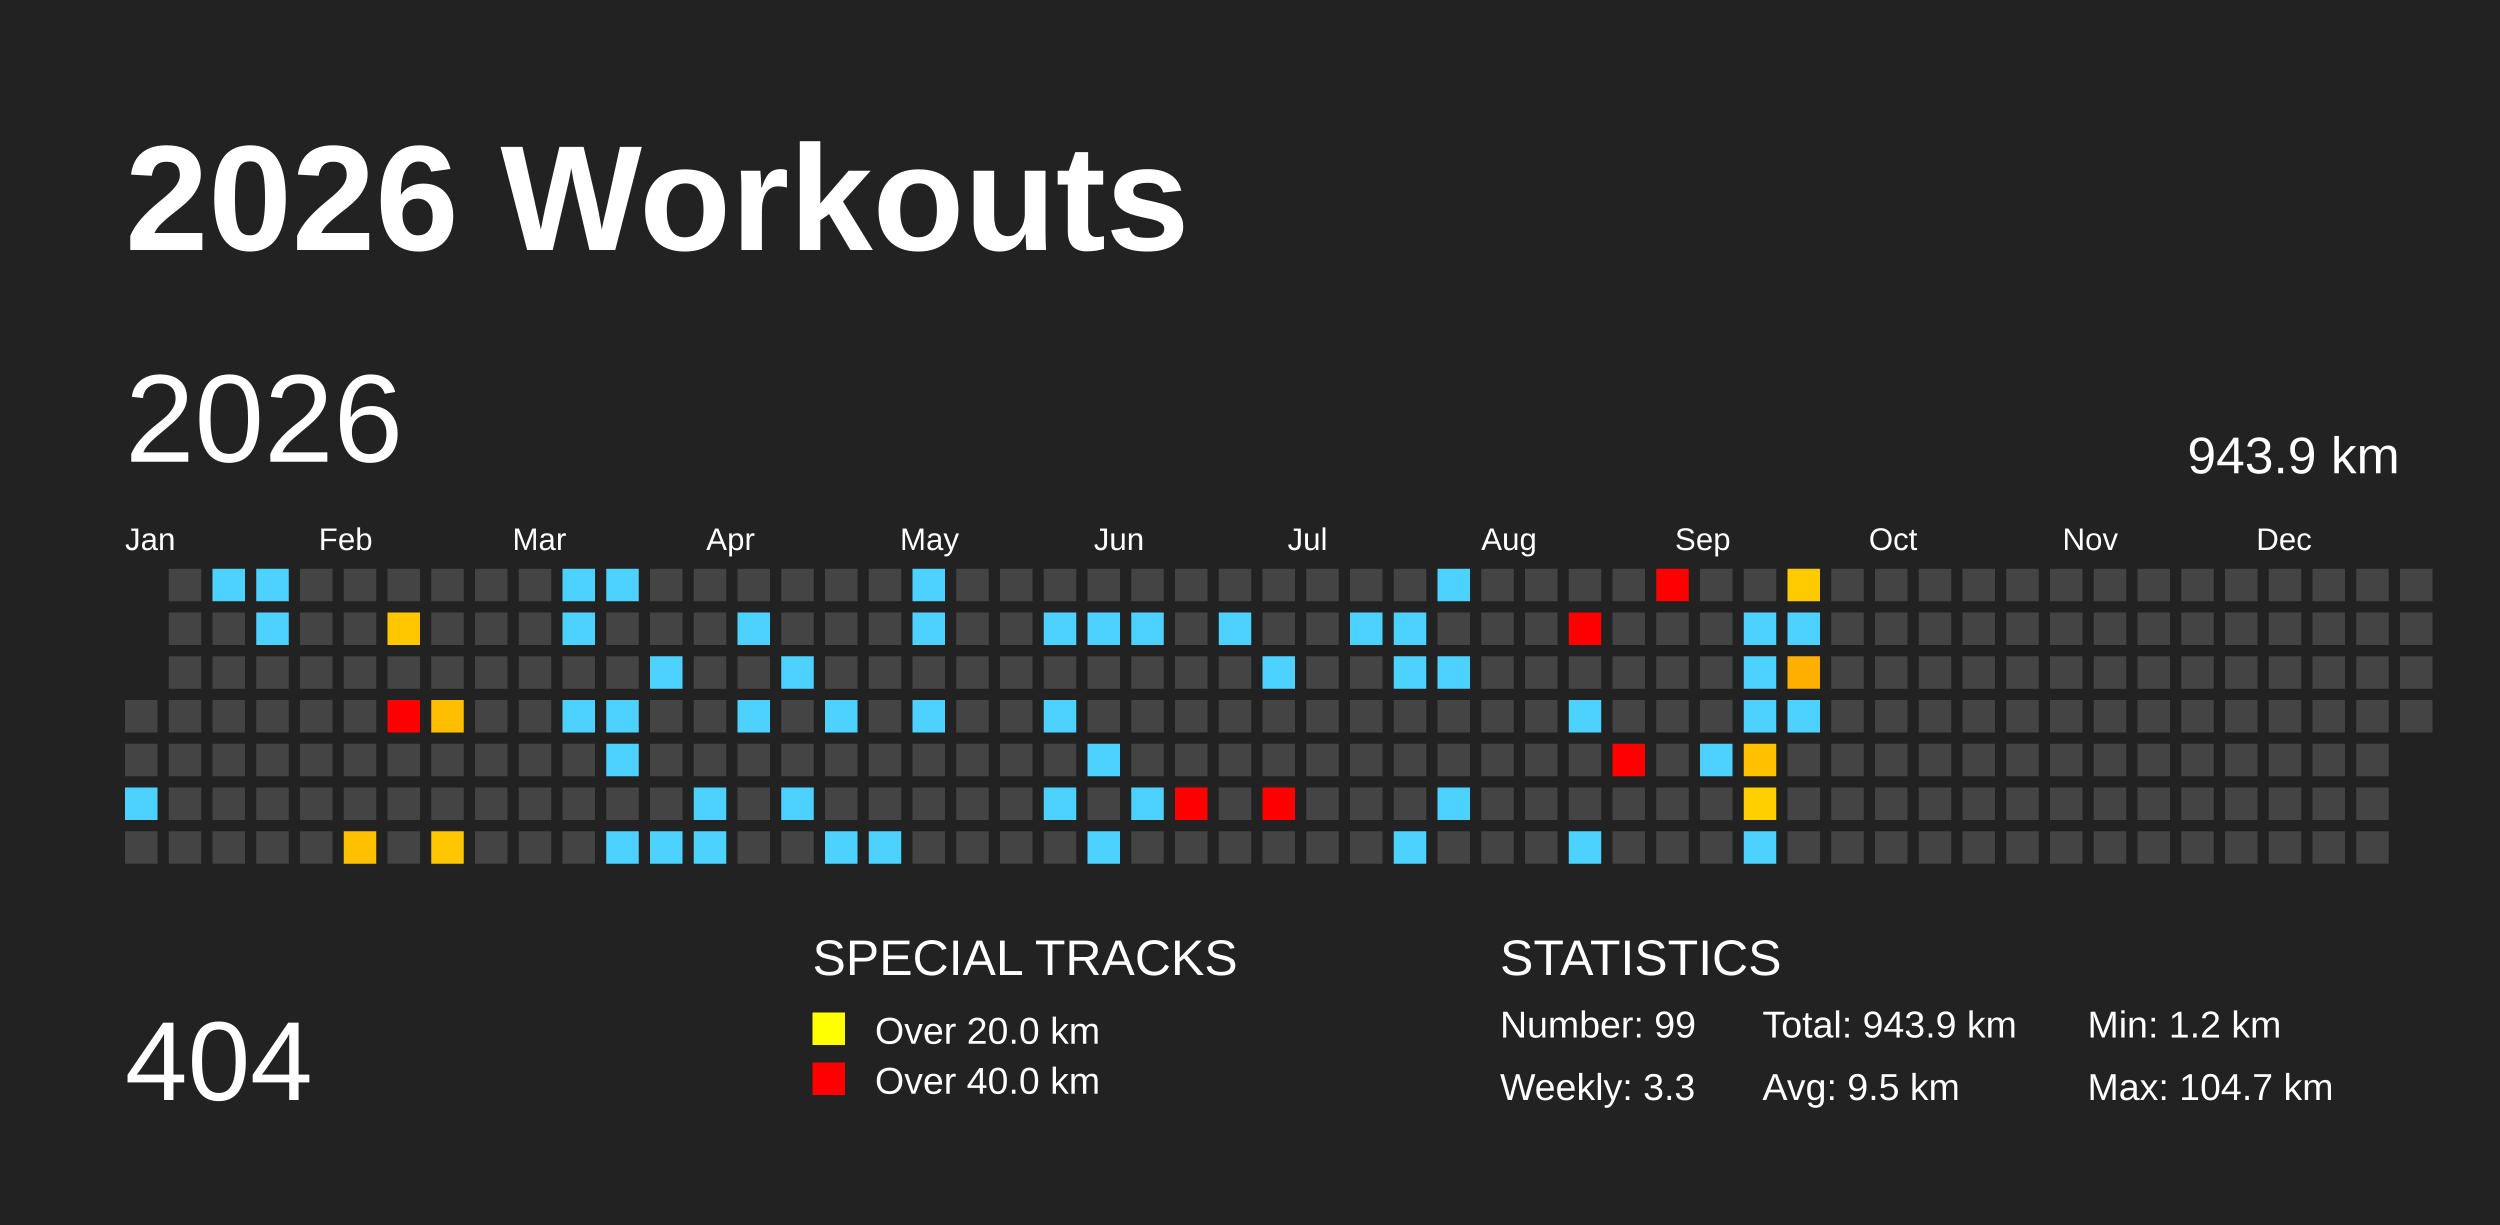
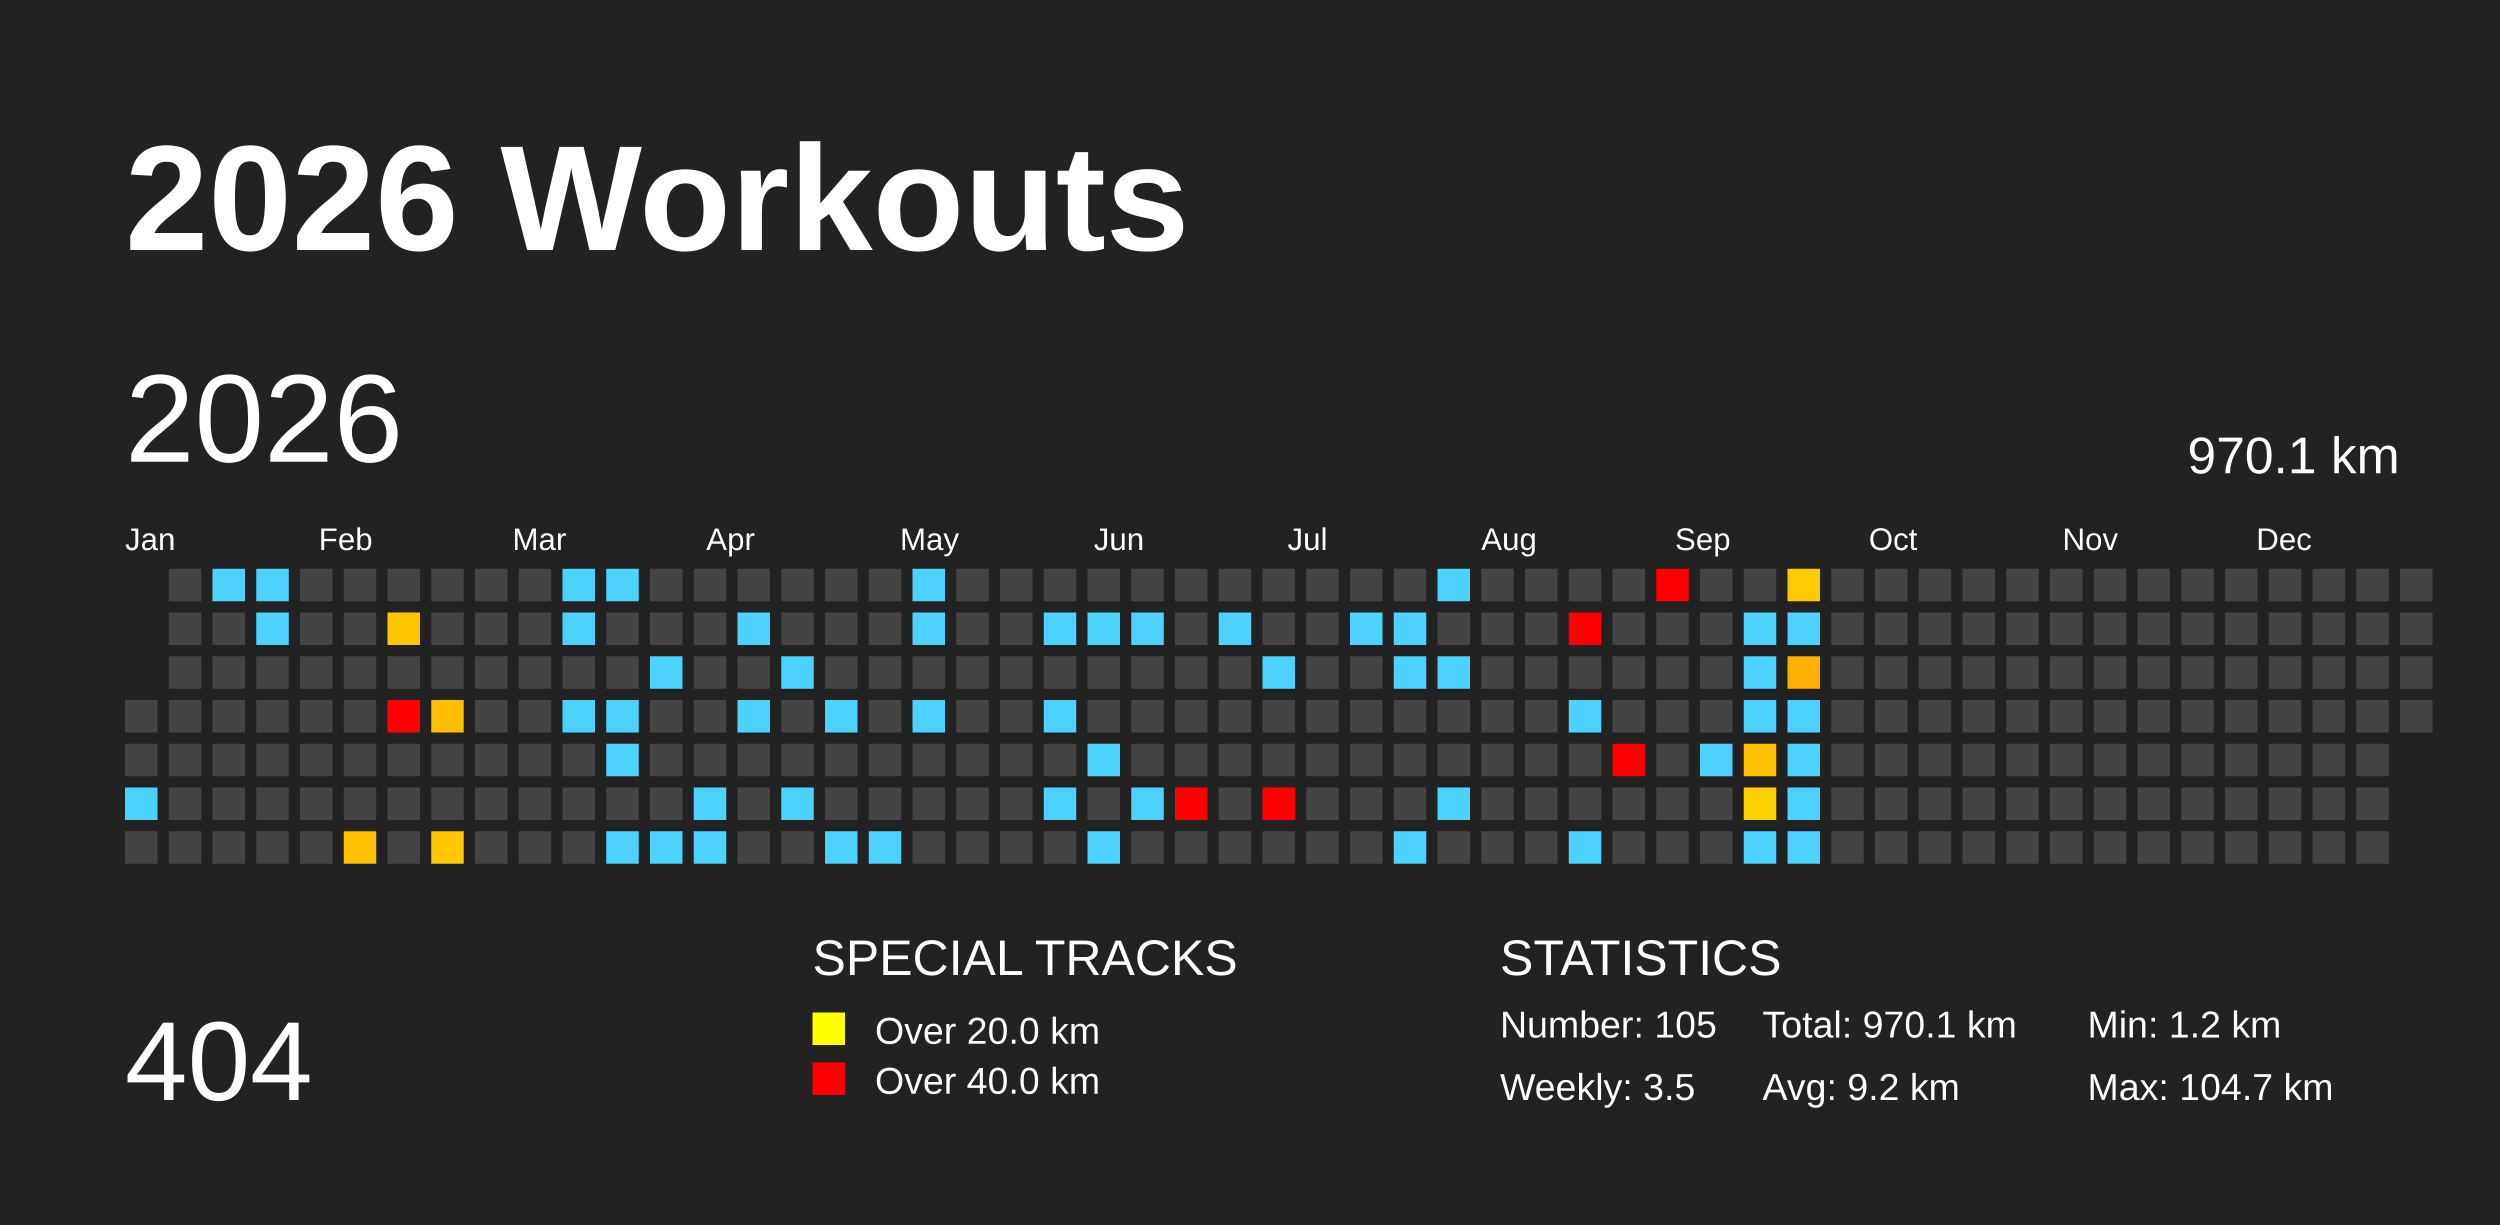
<svg xmlns="http://www.w3.org/2000/svg" baseProfile="full" height="98mm" version="1.1" viewBox="0,0,200,98" width="200mm">
  <defs>
    <pattern height="2" id="indoor-stripe" patternUnits="userSpaceOnUse" width="2">
      <line stroke="white" stroke-opacity="0.45" stroke-width="0.5" x1="0" x2="2" y1="2" y2="0" />
    </pattern>
  </defs>
  <rect fill="#222222" height="98" width="200" x="0" y="0" />
  <text fill="#FFFFFF" style="font-size:12px; font-family:Arial; font-weight:bold;" x="10" y="20">2026 Workouts</text>
  <text fill="#FFFFFF" style="font-size:9px; font-family:Arial" x="10" y="88">404</text>
  <text fill="#FFFFFF" style="font-size:4px; font-family:Arial" x="65" y="78">SPECIAL TRACKS</text>
  <rect fill="yellow" height="2.6" width="2.6" x="65" y="81" />
  <text fill="#FFFFFF" style="font-size:3px; font-family:Arial" x="70" y="83.5">Over 20.0 km</text>
  <rect fill="red" height="2.6" width="2.6" x="65" y="85" />
  <text fill="#FFFFFF" style="font-size:3px; font-family:Arial" x="70" y="87.5">Over 40.0 km</text>
  <text fill="#FFFFFF" style="font-size:4px; font-family:Arial" x="120" y="78">STATISTICS</text>
-   <text fill="#FFFFFF" style="font-size:3px; font-family:Arial" x="120" y="83">Number: 99</text>
-   <text fill="#FFFFFF" style="font-size:3px; font-family:Arial" x="120" y="88">Weekly: 3.3</text>
-   <text fill="#FFFFFF" style="font-size:3px; font-family:Arial" x="141" y="83">Total: 943.9 km</text>
-   <text fill="#FFFFFF" style="font-size:3px; font-family:Arial" x="141" y="88">Avg: 9.5 km</text>
+   <text fill="#FFFFFF" style="font-size:3px; font-family:Arial" x="120" y="83">Number: 105</text>
+   <text fill="#FFFFFF" style="font-size:3px; font-family:Arial" x="120" y="88">Weekly: 3.5</text>
+   <text fill="#FFFFFF" style="font-size:3px; font-family:Arial" x="141" y="83">Total: 970.1 km</text>
+   <text fill="#FFFFFF" style="font-size:3px; font-family:Arial" x="141" y="88">Avg: 9.2 km</text>
  <text fill="#FFFFFF" style="font-size:3px; font-family:Arial" x="167" y="83">Min: 1.2 km</text>
  <text fill="#FFFFFF" style="font-size:3px; font-family:Arial" x="167" y="88">Max: 104.7 km</text>
  <text dominant-baseline="hanging" fill="#FFFFFF" style="font-size:10.0px; font-family:Arial;" x="10" y="30">2026</text>
-   <text dominant-baseline="hanging" fill="#FFFFFF" style="font-size:4.125px; font-family:Arial;" x="175" y="35">943.9 km</text>
+   <text dominant-baseline="hanging" fill="#FFFFFF" style="font-size:4.125px; font-family:Arial;" x="175" y="35">970.1 km</text>
  <text fill="#FFFFFF" style="font-size:2.5px; font-family:Arial" x="10.0" y="44">Jan</text>
  <text fill="#FFFFFF" style="font-size:2.5px; font-family:Arial" x="25.5" y="44">Feb</text>
  <text fill="#FFFFFF" style="font-size:2.5px; font-family:Arial" x="41.0" y="44">Mar</text>
  <text fill="#FFFFFF" style="font-size:2.5px; font-family:Arial" x="56.5" y="44">Apr</text>
  <text fill="#FFFFFF" style="font-size:2.5px; font-family:Arial" x="72.0" y="44">May</text>
  <text fill="#FFFFFF" style="font-size:2.5px; font-family:Arial" x="87.5" y="44">Jun</text>
  <text fill="#FFFFFF" style="font-size:2.5px; font-family:Arial" x="103.0" y="44">Jul</text>
  <text fill="#FFFFFF" style="font-size:2.5px; font-family:Arial" x="118.5" y="44">Aug</text>
  <text fill="#FFFFFF" style="font-size:2.5px; font-family:Arial" x="134.0" y="44">Sep</text>
  <text fill="#FFFFFF" style="font-size:2.5px; font-family:Arial" x="149.5" y="44">Oct</text>
  <text fill="#FFFFFF" style="font-size:2.5px; font-family:Arial" x="165.0" y="44">Nov</text>
  <text fill="#FFFFFF" style="font-size:2.5px; font-family:Arial" x="180.5" y="44">Dec</text>
  <rect fill="#444444" height="2.6" width="2.6" x="10.0" y="56.0" />
  <rect fill="#444444" height="2.6" width="2.6" x="10.0" y="59.5" />
  <rect fill="#4dd2ff" height="2.6" width="2.6" x="10.0" y="63.0" />
  <rect fill="#444444" height="2.6" width="2.6" x="10.0" y="66.5" />
  <rect fill="#444444" height="2.6" width="2.6" x="13.5" y="45.5" />
  <rect fill="#444444" height="2.6" width="2.6" x="13.5" y="49.0" />
  <rect fill="#444444" height="2.6" width="2.6" x="13.5" y="52.5" />
  <rect fill="#444444" height="2.6" width="2.6" x="13.5" y="56.0" />
  <rect fill="#444444" height="2.6" width="2.6" x="13.5" y="59.5" />
  <rect fill="#444444" height="2.6" width="2.6" x="13.5" y="63.0" />
  <rect fill="#444444" height="2.6" width="2.6" x="13.5" y="66.5" />
  <rect fill="#4dd2ff" height="2.6" width="2.6" x="17.0" y="45.5" />
  <rect fill="#444444" height="2.6" width="2.6" x="17.0" y="49.0" />
  <rect fill="#444444" height="2.6" width="2.6" x="17.0" y="52.5" />
  <rect fill="#444444" height="2.6" width="2.6" x="17.0" y="56.0" />
  <rect fill="#444444" height="2.6" width="2.6" x="17.0" y="59.5" />
  <rect fill="#444444" height="2.6" width="2.6" x="17.0" y="63.0" />
  <rect fill="#444444" height="2.6" width="2.6" x="17.0" y="66.5" />
  <rect fill="#4dd2ff" height="2.6" width="2.6" x="20.5" y="45.5" />
  <rect fill="#4dd2ff" height="2.6" width="2.6" x="20.5" y="49.0" />
  <rect fill="#444444" height="2.6" width="2.6" x="20.5" y="52.5" />
  <rect fill="#444444" height="2.6" width="2.6" x="20.5" y="56.0" />
  <rect fill="#444444" height="2.6" width="2.6" x="20.5" y="59.5" />
  <rect fill="#444444" height="2.6" width="2.6" x="20.5" y="63.0" />
  <rect fill="#444444" height="2.6" width="2.6" x="20.5" y="66.5" />
  <rect fill="#444444" height="2.6" width="2.6" x="24.0" y="45.5" />
  <rect fill="#444444" height="2.6" width="2.6" x="24.0" y="49.0" />
  <rect fill="#444444" height="2.6" width="2.6" x="24.0" y="52.5" />
  <rect fill="#444444" height="2.6" width="2.6" x="24.0" y="56.0" />
  <rect fill="#444444" height="2.6" width="2.6" x="24.0" y="59.5" />
  <rect fill="#444444" height="2.6" width="2.6" x="24.0" y="63.0" />
  <rect fill="#444444" height="2.6" width="2.6" x="24.0" y="66.5" />
  <rect fill="#444444" height="2.6" width="2.6" x="27.5" y="45.5" />
  <rect fill="#444444" height="2.6" width="2.6" x="27.5" y="49.0" />
  <rect fill="#444444" height="2.6" width="2.6" x="27.5" y="52.5" />
  <rect fill="#444444" height="2.6" width="2.6" x="27.5" y="56.0" />
  <rect fill="#444444" height="2.6" width="2.6" x="27.5" y="59.5" />
  <rect fill="#444444" height="2.6" width="2.6" x="27.5" y="63.0" />
  <rect fill="#ffc000" height="2.6" width="2.6" x="27.5" y="66.5" />
  <rect fill="#444444" height="2.6" width="2.6" x="31.0" y="45.5" />
  <rect fill="#ffc700" height="2.6" width="2.6" x="31.0" y="49.0" />
  <rect fill="#444444" height="2.6" width="2.6" x="31.0" y="52.5" />
  <rect fill="red" height="2.6" width="2.6" x="31.0" y="56.0" />
  <rect fill="#444444" height="2.6" width="2.6" x="31.0" y="59.5" />
  <rect fill="#444444" height="2.6" width="2.6" x="31.0" y="63.0" />
  <rect fill="#444444" height="2.6" width="2.6" x="31.0" y="66.5" />
  <rect fill="#444444" height="2.6" width="2.6" x="34.5" y="45.5" />
  <rect fill="#444444" height="2.6" width="2.6" x="34.5" y="49.0" />
  <rect fill="#444444" height="2.6" width="2.6" x="34.5" y="52.5" />
  <rect fill="#ffbe00" height="2.6" width="2.6" x="34.5" y="56.0" />
  <rect fill="#444444" height="2.6" width="2.6" x="34.5" y="59.5" />
  <rect fill="#444444" height="2.6" width="2.6" x="34.5" y="63.0" />
  <rect fill="#ffc700" height="2.6" width="2.6" x="34.5" y="66.5" />
  <rect fill="#444444" height="2.6" width="2.6" x="38.0" y="45.5" />
  <rect fill="#444444" height="2.6" width="2.6" x="38.0" y="49.0" />
  <rect fill="#444444" height="2.6" width="2.6" x="38.0" y="52.5" />
  <rect fill="#444444" height="2.6" width="2.6" x="38.0" y="56.0" />
  <rect fill="#444444" height="2.6" width="2.6" x="38.0" y="59.5" />
  <rect fill="#444444" height="2.6" width="2.6" x="38.0" y="63.0" />
  <rect fill="#444444" height="2.6" width="2.6" x="38.0" y="66.5" />
  <rect fill="#444444" height="2.6" width="2.6" x="41.5" y="45.5" />
  <rect fill="#444444" height="2.6" width="2.6" x="41.5" y="49.0" />
  <rect fill="#444444" height="2.6" width="2.6" x="41.5" y="52.5" />
  <rect fill="#444444" height="2.6" width="2.6" x="41.5" y="56.0" />
  <rect fill="#444444" height="2.6" width="2.6" x="41.5" y="59.5" />
  <rect fill="#444444" height="2.6" width="2.6" x="41.5" y="63.0" />
  <rect fill="#444444" height="2.6" width="2.6" x="41.5" y="66.5" />
  <rect fill="#4dd2ff" height="2.6" width="2.6" x="45.0" y="45.5" />
  <rect fill="#4dd2ff" height="2.6" width="2.6" x="45.0" y="49.0" />
  <rect fill="#444444" height="2.6" width="2.6" x="45.0" y="52.5" />
  <rect fill="#4dd2ff" height="2.6" width="2.6" x="45.0" y="56.0" />
  <rect fill="#444444" height="2.6" width="2.6" x="45.0" y="59.5" />
  <rect fill="#444444" height="2.6" width="2.6" x="45.0" y="63.0" />
  <rect fill="#444444" height="2.6" width="2.6" x="45.0" y="66.5" />
  <rect fill="#4dd2ff" height="2.6" width="2.6" x="48.5" y="45.5" />
  <rect fill="#444444" height="2.6" width="2.6" x="48.5" y="49.0" />
  <rect fill="#444444" height="2.6" width="2.6" x="48.5" y="52.5" />
  <rect fill="#4dd2ff" height="2.6" width="2.6" x="48.5" y="56.0" />
  <rect fill="#4dd2ff" height="2.6" width="2.6" x="48.5" y="59.5" />
  <rect fill="#444444" height="2.6" width="2.6" x="48.5" y="63.0" />
  <rect fill="#4dd2ff" height="2.6" width="2.6" x="48.5" y="66.5" />
  <rect fill="#444444" height="2.6" width="2.6" x="52.0" y="45.5" />
  <rect fill="#444444" height="2.6" width="2.6" x="52.0" y="49.0" />
  <rect fill="#4dd2ff" height="2.6" width="2.6" x="52.0" y="52.5" />
  <rect fill="#444444" height="2.6" width="2.6" x="52.0" y="56.0" />
  <rect fill="#444444" height="2.6" width="2.6" x="52.0" y="59.5" />
  <rect fill="#444444" height="2.6" width="2.6" x="52.0" y="63.0" />
  <rect fill="#4dd2ff" height="2.6" width="2.6" x="52.0" y="66.5" />
  <rect fill="#444444" height="2.6" width="2.6" x="55.5" y="45.5" />
  <rect fill="#444444" height="2.6" width="2.6" x="55.5" y="49.0" />
  <rect fill="#444444" height="2.6" width="2.6" x="55.5" y="52.5" />
  <rect fill="#444444" height="2.6" width="2.6" x="55.5" y="56.0" />
  <rect fill="#444444" height="2.6" width="2.6" x="55.5" y="59.5" />
  <rect fill="#4dd2ff" height="2.6" width="2.6" x="55.5" y="63.0" />
  <rect fill="#4dd2ff" height="2.6" width="2.6" x="55.5" y="66.5" />
  <rect fill="#444444" height="2.6" width="2.6" x="59.0" y="45.5" />
  <rect fill="#4dd2ff" height="2.6" width="2.6" x="59.0" y="49.0" />
  <rect fill="#444444" height="2.6" width="2.6" x="59.0" y="52.5" />
  <rect fill="#4dd2ff" height="2.6" width="2.6" x="59.0" y="56.0" />
  <rect fill="#444444" height="2.6" width="2.6" x="59.0" y="59.5" />
  <rect fill="#444444" height="2.6" width="2.6" x="59.0" y="63.0" />
  <rect fill="#444444" height="2.6" width="2.6" x="59.0" y="66.5" />
  <rect fill="#444444" height="2.6" width="2.6" x="62.5" y="45.5" />
  <rect fill="#444444" height="2.6" width="2.6" x="62.5" y="49.0" />
  <rect fill="#4dd2ff" height="2.6" width="2.6" x="62.5" y="52.5" />
  <rect fill="#444444" height="2.6" width="2.6" x="62.5" y="56.0" />
  <rect fill="#444444" height="2.6" width="2.6" x="62.5" y="59.5" />
  <rect fill="#4dd2ff" height="2.6" width="2.6" x="62.5" y="63.0" />
  <rect fill="#444444" height="2.6" width="2.6" x="62.5" y="66.5" />
  <rect fill="#444444" height="2.6" width="2.6" x="66.0" y="45.5" />
  <rect fill="#444444" height="2.6" width="2.6" x="66.0" y="49.0" />
  <rect fill="#444444" height="2.6" width="2.6" x="66.0" y="52.5" />
  <rect fill="#4dd2ff" height="2.6" width="2.6" x="66.0" y="56.0" />
  <rect fill="#444444" height="2.6" width="2.6" x="66.0" y="59.5" />
  <rect fill="#444444" height="2.6" width="2.6" x="66.0" y="63.0" />
  <rect fill="#4dd2ff" height="2.6" width="2.6" x="66.0" y="66.5" />
  <rect fill="#444444" height="2.6" width="2.6" x="69.5" y="45.5" />
  <rect fill="#444444" height="2.6" width="2.6" x="69.5" y="49.0" />
  <rect fill="#444444" height="2.6" width="2.6" x="69.5" y="52.5" />
  <rect fill="#444444" height="2.6" width="2.6" x="69.5" y="56.0" />
  <rect fill="#444444" height="2.6" width="2.6" x="69.5" y="59.5" />
  <rect fill="#444444" height="2.6" width="2.6" x="69.5" y="63.0" />
  <rect fill="#4dd2ff" height="2.6" width="2.6" x="69.5" y="66.5" />
  <rect fill="#4dd2ff" height="2.6" width="2.6" x="73.0" y="45.5" />
  <rect fill="#4dd2ff" height="2.6" width="2.6" x="73.0" y="49.0" />
  <rect fill="#444444" height="2.6" width="2.6" x="73.0" y="52.5" />
  <rect fill="#4dd2ff" height="2.6" width="2.6" x="73.0" y="56.0" />
  <rect fill="#444444" height="2.6" width="2.6" x="73.0" y="59.5" />
  <rect fill="#444444" height="2.6" width="2.6" x="73.0" y="63.0" />
  <rect fill="#444444" height="2.6" width="2.6" x="73.0" y="66.5" />
  <rect fill="#444444" height="2.6" width="2.6" x="76.5" y="45.5" />
  <rect fill="#444444" height="2.6" width="2.6" x="76.5" y="49.0" />
  <rect fill="#444444" height="2.6" width="2.6" x="76.5" y="52.5" />
  <rect fill="#444444" height="2.6" width="2.6" x="76.5" y="56.0" />
  <rect fill="#444444" height="2.6" width="2.6" x="76.5" y="59.5" />
  <rect fill="#444444" height="2.6" width="2.6" x="76.5" y="63.0" />
  <rect fill="#444444" height="2.6" width="2.6" x="76.5" y="66.5" />
  <rect fill="#444444" height="2.6" width="2.6" x="80.0" y="45.5" />
  <rect fill="#444444" height="2.6" width="2.6" x="80.0" y="49.0" />
  <rect fill="#444444" height="2.6" width="2.6" x="80.0" y="52.5" />
  <rect fill="#444444" height="2.6" width="2.6" x="80.0" y="56.0" />
  <rect fill="#444444" height="2.6" width="2.6" x="80.0" y="59.5" />
  <rect fill="#444444" height="2.6" width="2.6" x="80.0" y="63.0" />
  <rect fill="#444444" height="2.6" width="2.6" x="80.0" y="66.5" />
  <rect fill="#444444" height="2.6" width="2.6" x="83.5" y="45.5" />
  <rect fill="#4dd2ff" height="2.6" width="2.6" x="83.5" y="49.0" />
  <rect fill="#444444" height="2.6" width="2.6" x="83.5" y="52.5" />
  <rect fill="#4dd2ff" height="2.6" width="2.6" x="83.5" y="56.0" />
  <rect fill="#444444" height="2.6" width="2.6" x="83.5" y="59.5" />
  <rect fill="#4dd2ff" height="2.6" width="2.6" x="83.5" y="63.0" />
  <rect fill="#444444" height="2.6" width="2.6" x="83.5" y="66.5" />
  <rect fill="#444444" height="2.6" width="2.6" x="87.0" y="45.5" />
  <rect fill="#4dd2ff" height="2.6" width="2.6" x="87.0" y="49.0" />
  <rect fill="#444444" height="2.6" width="2.6" x="87.0" y="52.5" />
  <rect fill="#444444" height="2.6" width="2.6" x="87.0" y="56.0" />
  <rect fill="#4dd2ff" height="2.6" width="2.6" x="87.0" y="59.5" />
  <rect fill="#444444" height="2.6" width="2.6" x="87.0" y="63.0" />
  <rect fill="#4dd2ff" height="2.6" width="2.6" x="87.0" y="66.5" />
  <rect fill="#444444" height="2.6" width="2.6" x="90.5" y="45.5" />
  <rect fill="#4dd2ff" height="2.6" width="2.6" x="90.5" y="49.0" />
  <rect fill="#444444" height="2.6" width="2.6" x="90.5" y="52.5" />
  <rect fill="#444444" height="2.6" width="2.6" x="90.5" y="56.0" />
  <rect fill="#444444" height="2.6" width="2.6" x="90.5" y="59.5" />
  <rect fill="#4dd2ff" height="2.6" width="2.6" x="90.5" y="63.0" />
  <rect fill="#444444" height="2.6" width="2.6" x="90.5" y="66.5" />
  <rect fill="#444444" height="2.6" width="2.6" x="94.0" y="45.5" />
  <rect fill="#444444" height="2.6" width="2.6" x="94.0" y="49.0" />
  <rect fill="#444444" height="2.6" width="2.6" x="94.0" y="52.5" />
  <rect fill="#444444" height="2.6" width="2.6" x="94.0" y="56.0" />
  <rect fill="#444444" height="2.6" width="2.6" x="94.0" y="59.5" />
  <rect fill="red" height="2.6" width="2.6" x="94.0" y="63.0" />
  <rect fill="#444444" height="2.6" width="2.6" x="94.0" y="66.5" />
  <rect fill="#444444" height="2.6" width="2.6" x="97.5" y="45.5" />
  <rect fill="#4dd2ff" height="2.6" width="2.6" x="97.5" y="49.0" />
  <rect fill="#444444" height="2.6" width="2.6" x="97.5" y="52.5" />
  <rect fill="#444444" height="2.6" width="2.6" x="97.5" y="56.0" />
  <rect fill="#444444" height="2.6" width="2.6" x="97.5" y="59.5" />
  <rect fill="#444444" height="2.6" width="2.6" x="97.5" y="63.0" />
  <rect fill="#444444" height="2.6" width="2.6" x="97.5" y="66.5" />
  <rect fill="#444444" height="2.6" width="2.6" x="101.0" y="45.5" />
  <rect fill="#444444" height="2.6" width="2.6" x="101.0" y="49.0" />
  <rect fill="#4dd2ff" height="2.6" width="2.6" x="101.0" y="52.5" />
  <rect fill="#444444" height="2.6" width="2.6" x="101.0" y="56.0" />
  <rect fill="#444444" height="2.6" width="2.6" x="101.0" y="59.5" />
  <rect fill="red" height="2.6" width="2.6" x="101.0" y="63.0" />
  <rect fill="#444444" height="2.6" width="2.6" x="101.0" y="66.5" />
  <rect fill="#444444" height="2.6" width="2.6" x="104.5" y="45.5" />
  <rect fill="#444444" height="2.6" width="2.6" x="104.5" y="49.0" />
  <rect fill="#444444" height="2.6" width="2.6" x="104.5" y="52.5" />
  <rect fill="#444444" height="2.6" width="2.6" x="104.5" y="56.0" />
  <rect fill="#444444" height="2.6" width="2.6" x="104.5" y="59.5" />
  <rect fill="#444444" height="2.6" width="2.6" x="104.5" y="63.0" />
  <rect fill="#444444" height="2.6" width="2.6" x="104.5" y="66.5" />
  <rect fill="#444444" height="2.6" width="2.6" x="108.0" y="45.5" />
  <rect fill="#4dd2ff" height="2.6" width="2.6" x="108.0" y="49.0" />
  <rect fill="#444444" height="2.6" width="2.6" x="108.0" y="52.5" />
  <rect fill="#444444" height="2.6" width="2.6" x="108.0" y="56.0" />
  <rect fill="#444444" height="2.6" width="2.6" x="108.0" y="59.5" />
  <rect fill="#444444" height="2.6" width="2.6" x="108.0" y="63.0" />
  <rect fill="#444444" height="2.6" width="2.6" x="108.0" y="66.5" />
  <rect fill="#444444" height="2.6" width="2.6" x="111.5" y="45.5" />
  <rect fill="#4dd2ff" height="2.6" width="2.6" x="111.5" y="49.0" />
  <rect fill="#4dd2ff" height="2.6" width="2.6" x="111.5" y="52.5" />
  <rect fill="#444444" height="2.6" width="2.6" x="111.5" y="56.0" />
  <rect fill="#444444" height="2.6" width="2.6" x="111.5" y="59.5" />
  <rect fill="#444444" height="2.6" width="2.6" x="111.5" y="63.0" />
  <rect fill="#4dd2ff" height="2.6" width="2.6" x="111.5" y="66.5" />
  <rect fill="#4dd2ff" height="2.6" width="2.6" x="115.0" y="45.5" />
  <rect fill="#444444" height="2.6" width="2.6" x="115.0" y="49.0" />
  <rect fill="#4dd2ff" height="2.6" width="2.6" x="115.0" y="52.5" />
  <rect fill="#444444" height="2.6" width="2.6" x="115.0" y="56.0" />
  <rect fill="#444444" height="2.6" width="2.6" x="115.0" y="59.5" />
  <rect fill="#4dd2ff" height="2.6" width="2.6" x="115.0" y="63.0" />
  <rect fill="#444444" height="2.6" width="2.6" x="115.0" y="66.5" />
  <rect fill="#444444" height="2.6" width="2.6" x="118.5" y="45.5" />
  <rect fill="#444444" height="2.6" width="2.6" x="118.5" y="49.0" />
  <rect fill="#444444" height="2.6" width="2.6" x="118.5" y="52.5" />
  <rect fill="#444444" height="2.6" width="2.6" x="118.5" y="56.0" />
  <rect fill="#444444" height="2.6" width="2.6" x="118.5" y="59.5" />
  <rect fill="#444444" height="2.6" width="2.6" x="118.5" y="63.0" />
  <rect fill="#444444" height="2.6" width="2.6" x="118.5" y="66.5" />
  <rect fill="#444444" height="2.6" width="2.6" x="122.0" y="45.5" />
  <rect fill="#444444" height="2.6" width="2.6" x="122.0" y="49.0" />
  <rect fill="#444444" height="2.6" width="2.6" x="122.0" y="52.5" />
  <rect fill="#444444" height="2.6" width="2.6" x="122.0" y="56.0" />
  <rect fill="#444444" height="2.6" width="2.6" x="122.0" y="59.5" />
  <rect fill="#444444" height="2.6" width="2.6" x="122.0" y="63.0" />
  <rect fill="#444444" height="2.6" width="2.6" x="122.0" y="66.5" />
  <rect fill="#444444" height="2.6" width="2.6" x="125.5" y="45.5" />
  <rect fill="red" height="2.6" width="2.6" x="125.5" y="49.0" />
  <rect fill="#444444" height="2.6" width="2.6" x="125.5" y="52.5" />
  <rect fill="#4dd2ff" height="2.6" width="2.6" x="125.5" y="56.0" />
  <rect fill="#444444" height="2.6" width="2.6" x="125.5" y="59.5" />
  <rect fill="#444444" height="2.6" width="2.6" x="125.5" y="63.0" />
  <rect fill="#4dd2ff" height="2.6" width="2.6" x="125.5" y="66.5" />
  <rect fill="#444444" height="2.6" width="2.6" x="129.0" y="45.5" />
  <rect fill="#444444" height="2.6" width="2.6" x="129.0" y="49.0" />
  <rect fill="#444444" height="2.6" width="2.6" x="129.0" y="52.5" />
  <rect fill="#444444" height="2.6" width="2.6" x="129.0" y="56.0" />
  <rect fill="red" height="2.6" width="2.6" x="129.0" y="59.5" />
  <rect fill="#444444" height="2.6" width="2.6" x="129.0" y="63.0" />
  <rect fill="#444444" height="2.6" width="2.6" x="129.0" y="66.5" />
  <rect fill="red" height="2.6" width="2.6" x="132.5" y="45.5" />
  <rect fill="#444444" height="2.6" width="2.6" x="132.5" y="49.0" />
  <rect fill="#444444" height="2.6" width="2.6" x="132.5" y="52.5" />
  <rect fill="#444444" height="2.6" width="2.6" x="132.5" y="56.0" />
  <rect fill="#444444" height="2.6" width="2.6" x="132.5" y="59.5" />
  <rect fill="#444444" height="2.6" width="2.6" x="132.5" y="63.0" />
  <rect fill="#444444" height="2.6" width="2.6" x="132.5" y="66.5" />
  <rect fill="#444444" height="2.6" width="2.6" x="136.0" y="45.5" />
  <rect fill="#444444" height="2.6" width="2.6" x="136.0" y="49.0" />
  <rect fill="#444444" height="2.6" width="2.6" x="136.0" y="52.5" />
  <rect fill="#444444" height="2.6" width="2.6" x="136.0" y="56.0" />
  <rect fill="#4dd2ff" height="2.6" width="2.6" x="136.0" y="59.5" />
  <rect fill="#444444" height="2.6" width="2.6" x="136.0" y="63.0" />
  <rect fill="#444444" height="2.6" width="2.6" x="136.0" y="66.5" />
  <rect fill="#444444" height="2.6" width="2.6" x="139.5" y="45.5" />
  <rect fill="#4dd2ff" height="2.6" width="2.6" x="139.5" y="49.0" />
  <rect fill="#4dd2ff" height="2.6" width="2.6" x="139.5" y="52.5" />
  <rect fill="#4dd2ff" height="2.6" width="2.6" x="139.5" y="56.0" />
  <rect fill="#ffc000" height="2.6" width="2.6" x="139.5" y="59.5" />
  <rect fill="#ffd000" height="2.6" width="2.6" x="139.5" y="63.0" />
  <rect fill="#4dd2ff" height="2.6" width="2.6" x="139.5" y="66.5" />
  <rect fill="#ffcb00" height="2.6" width="2.6" x="143.0" y="45.5" />
  <rect fill="#4dd2ff" height="2.6" width="2.6" x="143.0" y="49.0" />
  <rect fill="#ffaf00" height="2.6" width="2.6" x="143.0" y="52.5" />
  <rect fill="#4dd2ff" height="2.6" width="2.6" x="143.0" y="56.0" />
-   <rect fill="#444444" height="2.6" width="2.6" x="143.0" y="59.5" />
-   <rect fill="#444444" height="2.6" width="2.6" x="143.0" y="63.0" />
-   <rect fill="#444444" height="2.6" width="2.6" x="143.0" y="66.5" />
+   <rect fill="#4dd2ff" height="2.6" width="2.6" x="143.0" y="59.5" />
+   <rect fill="#4dd2ff" height="2.6" width="2.6" x="143.0" y="63.0" />
+   <rect fill="#4dd2ff" height="2.6" width="2.6" x="143.0" y="66.5" />
  <rect fill="#444444" height="2.6" width="2.6" x="146.5" y="45.5" />
  <rect fill="#444444" height="2.6" width="2.6" x="146.5" y="49.0" />
  <rect fill="#444444" height="2.6" width="2.6" x="146.5" y="52.5" />
  <rect fill="#444444" height="2.6" width="2.6" x="146.5" y="56.0" />
  <rect fill="#444444" height="2.6" width="2.6" x="146.5" y="59.5" />
  <rect fill="#444444" height="2.6" width="2.6" x="146.5" y="63.0" />
  <rect fill="#444444" height="2.6" width="2.6" x="146.5" y="66.5" />
  <rect fill="#444444" height="2.6" width="2.6" x="150.0" y="45.5" />
  <rect fill="#444444" height="2.6" width="2.6" x="150.0" y="49.0" />
  <rect fill="#444444" height="2.6" width="2.6" x="150.0" y="52.5" />
  <rect fill="#444444" height="2.6" width="2.6" x="150.0" y="56.0" />
  <rect fill="#444444" height="2.6" width="2.6" x="150.0" y="59.5" />
  <rect fill="#444444" height="2.6" width="2.6" x="150.0" y="63.0" />
  <rect fill="#444444" height="2.6" width="2.6" x="150.0" y="66.5" />
  <rect fill="#444444" height="2.6" width="2.6" x="153.5" y="45.5" />
  <rect fill="#444444" height="2.6" width="2.6" x="153.5" y="49.0" />
  <rect fill="#444444" height="2.6" width="2.6" x="153.5" y="52.5" />
  <rect fill="#444444" height="2.6" width="2.6" x="153.5" y="56.0" />
  <rect fill="#444444" height="2.6" width="2.6" x="153.5" y="59.5" />
  <rect fill="#444444" height="2.6" width="2.6" x="153.5" y="63.0" />
  <rect fill="#444444" height="2.6" width="2.6" x="153.5" y="66.5" />
  <rect fill="#444444" height="2.6" width="2.6" x="157.0" y="45.5" />
  <rect fill="#444444" height="2.6" width="2.6" x="157.0" y="49.0" />
  <rect fill="#444444" height="2.6" width="2.6" x="157.0" y="52.5" />
  <rect fill="#444444" height="2.6" width="2.6" x="157.0" y="56.0" />
  <rect fill="#444444" height="2.6" width="2.6" x="157.0" y="59.5" />
  <rect fill="#444444" height="2.6" width="2.6" x="157.0" y="63.0" />
  <rect fill="#444444" height="2.6" width="2.6" x="157.0" y="66.5" />
  <rect fill="#444444" height="2.6" width="2.6" x="160.5" y="45.5" />
  <rect fill="#444444" height="2.6" width="2.6" x="160.5" y="49.0" />
  <rect fill="#444444" height="2.6" width="2.6" x="160.5" y="52.5" />
  <rect fill="#444444" height="2.6" width="2.6" x="160.5" y="56.0" />
  <rect fill="#444444" height="2.6" width="2.6" x="160.5" y="59.5" />
  <rect fill="#444444" height="2.6" width="2.6" x="160.5" y="63.0" />
  <rect fill="#444444" height="2.6" width="2.6" x="160.5" y="66.5" />
  <rect fill="#444444" height="2.6" width="2.6" x="164.0" y="45.5" />
  <rect fill="#444444" height="2.6" width="2.6" x="164.0" y="49.0" />
  <rect fill="#444444" height="2.6" width="2.6" x="164.0" y="52.5" />
  <rect fill="#444444" height="2.6" width="2.6" x="164.0" y="56.0" />
  <rect fill="#444444" height="2.6" width="2.6" x="164.0" y="59.5" />
  <rect fill="#444444" height="2.6" width="2.6" x="164.0" y="63.0" />
  <rect fill="#444444" height="2.6" width="2.6" x="164.0" y="66.5" />
  <rect fill="#444444" height="2.6" width="2.6" x="167.5" y="45.5" />
  <rect fill="#444444" height="2.6" width="2.6" x="167.5" y="49.0" />
  <rect fill="#444444" height="2.6" width="2.6" x="167.5" y="52.5" />
  <rect fill="#444444" height="2.6" width="2.6" x="167.5" y="56.0" />
  <rect fill="#444444" height="2.6" width="2.6" x="167.5" y="59.5" />
  <rect fill="#444444" height="2.6" width="2.6" x="167.5" y="63.0" />
  <rect fill="#444444" height="2.6" width="2.6" x="167.5" y="66.5" />
  <rect fill="#444444" height="2.6" width="2.6" x="171.0" y="45.5" />
  <rect fill="#444444" height="2.6" width="2.6" x="171.0" y="49.0" />
  <rect fill="#444444" height="2.6" width="2.6" x="171.0" y="52.5" />
  <rect fill="#444444" height="2.6" width="2.6" x="171.0" y="56.0" />
  <rect fill="#444444" height="2.6" width="2.6" x="171.0" y="59.5" />
  <rect fill="#444444" height="2.6" width="2.6" x="171.0" y="63.0" />
  <rect fill="#444444" height="2.6" width="2.6" x="171.0" y="66.5" />
  <rect fill="#444444" height="2.6" width="2.6" x="174.5" y="45.5" />
  <rect fill="#444444" height="2.6" width="2.6" x="174.5" y="49.0" />
  <rect fill="#444444" height="2.6" width="2.6" x="174.5" y="52.5" />
  <rect fill="#444444" height="2.6" width="2.6" x="174.5" y="56.0" />
  <rect fill="#444444" height="2.6" width="2.6" x="174.5" y="59.5" />
  <rect fill="#444444" height="2.6" width="2.6" x="174.5" y="63.0" />
  <rect fill="#444444" height="2.6" width="2.6" x="174.5" y="66.5" />
  <rect fill="#444444" height="2.6" width="2.6" x="178.0" y="45.5" />
  <rect fill="#444444" height="2.6" width="2.6" x="178.0" y="49.0" />
  <rect fill="#444444" height="2.6" width="2.6" x="178.0" y="52.5" />
  <rect fill="#444444" height="2.6" width="2.6" x="178.0" y="56.0" />
  <rect fill="#444444" height="2.6" width="2.6" x="178.0" y="59.5" />
  <rect fill="#444444" height="2.6" width="2.6" x="178.0" y="63.0" />
  <rect fill="#444444" height="2.6" width="2.6" x="178.0" y="66.5" />
  <rect fill="#444444" height="2.6" width="2.6" x="181.5" y="45.5" />
  <rect fill="#444444" height="2.6" width="2.6" x="181.5" y="49.0" />
  <rect fill="#444444" height="2.6" width="2.6" x="181.5" y="52.5" />
  <rect fill="#444444" height="2.6" width="2.6" x="181.5" y="56.0" />
  <rect fill="#444444" height="2.6" width="2.6" x="181.5" y="59.5" />
  <rect fill="#444444" height="2.6" width="2.6" x="181.5" y="63.0" />
  <rect fill="#444444" height="2.6" width="2.6" x="181.5" y="66.5" />
  <rect fill="#444444" height="2.6" width="2.6" x="185.0" y="45.5" />
  <rect fill="#444444" height="2.6" width="2.6" x="185.0" y="49.0" />
  <rect fill="#444444" height="2.6" width="2.6" x="185.0" y="52.5" />
  <rect fill="#444444" height="2.6" width="2.6" x="185.0" y="56.0" />
  <rect fill="#444444" height="2.6" width="2.6" x="185.0" y="59.5" />
  <rect fill="#444444" height="2.6" width="2.6" x="185.0" y="63.0" />
  <rect fill="#444444" height="2.6" width="2.6" x="185.0" y="66.5" />
  <rect fill="#444444" height="2.6" width="2.6" x="188.5" y="45.5" />
  <rect fill="#444444" height="2.6" width="2.6" x="188.5" y="49.0" />
  <rect fill="#444444" height="2.6" width="2.6" x="188.5" y="52.5" />
  <rect fill="#444444" height="2.6" width="2.6" x="188.5" y="56.0" />
  <rect fill="#444444" height="2.6" width="2.6" x="188.5" y="59.5" />
  <rect fill="#444444" height="2.6" width="2.6" x="188.5" y="63.0" />
  <rect fill="#444444" height="2.6" width="2.6" x="188.5" y="66.5" />
  <rect fill="#444444" height="2.6" width="2.6" x="192.0" y="45.5" />
  <rect fill="#444444" height="2.6" width="2.6" x="192.0" y="49.0" />
  <rect fill="#444444" height="2.6" width="2.6" x="192.0" y="52.5" />
  <rect fill="#444444" height="2.6" width="2.6" x="192.0" y="56.0" />
</svg>
